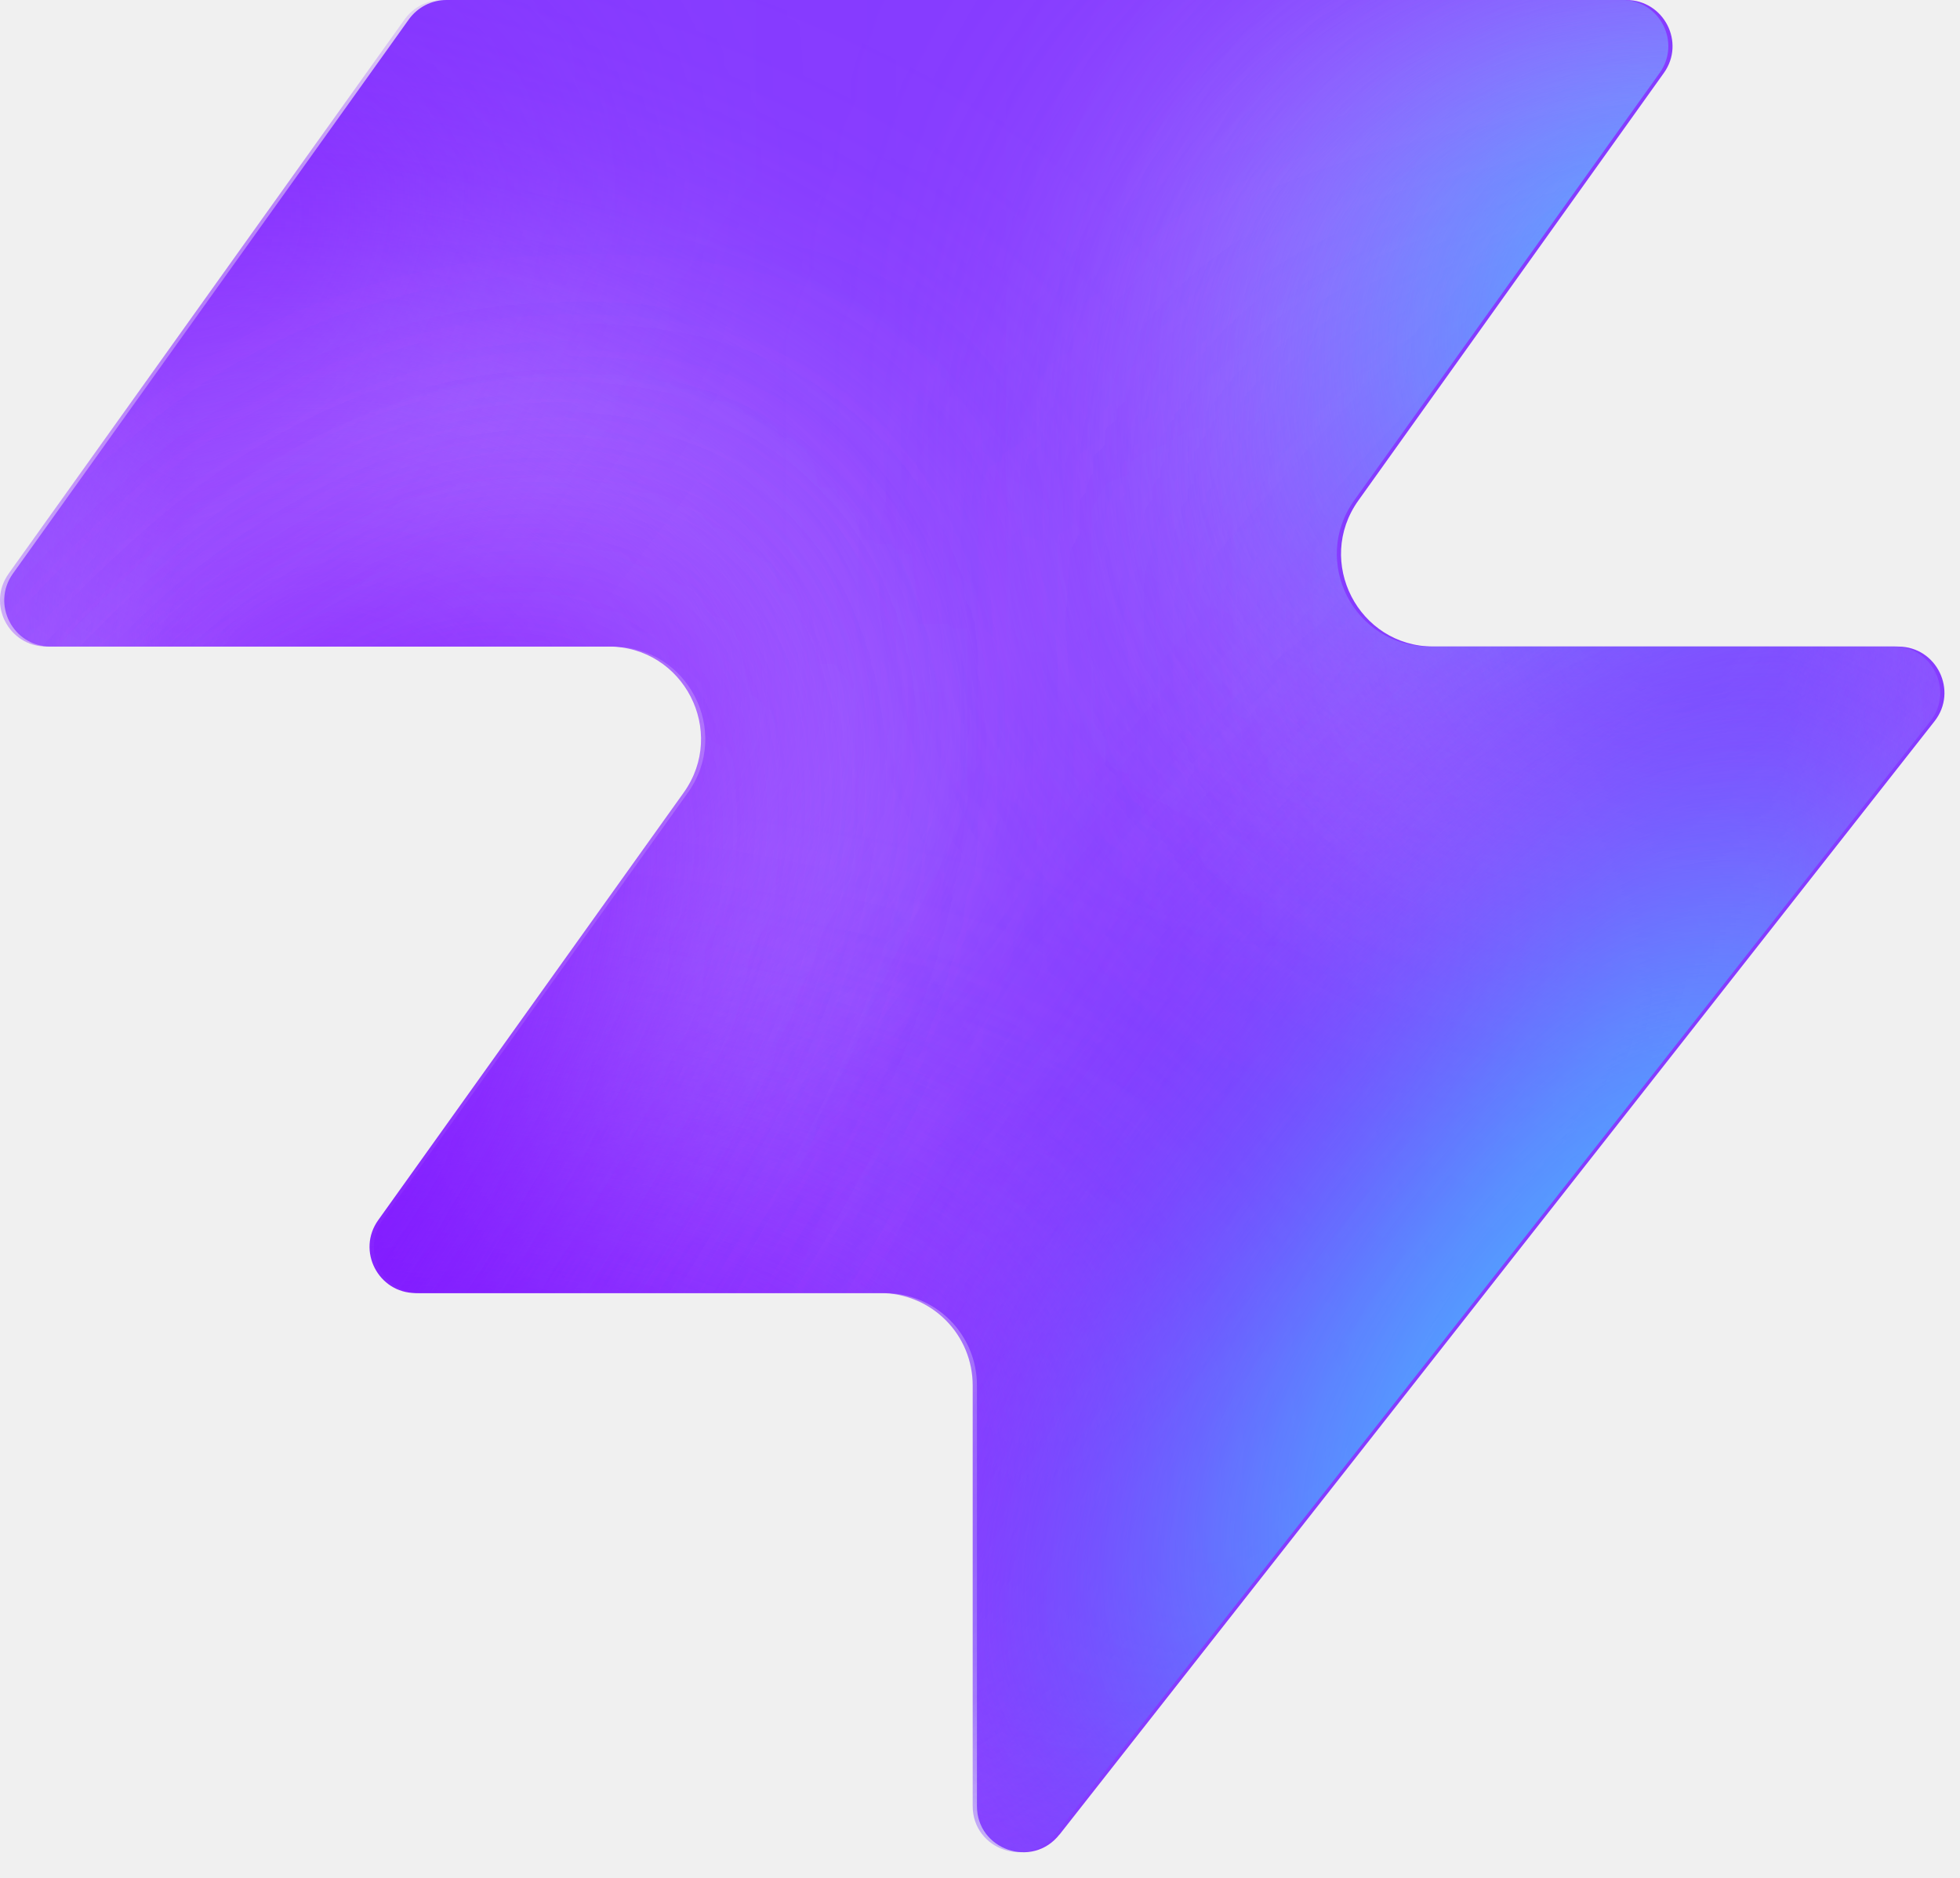
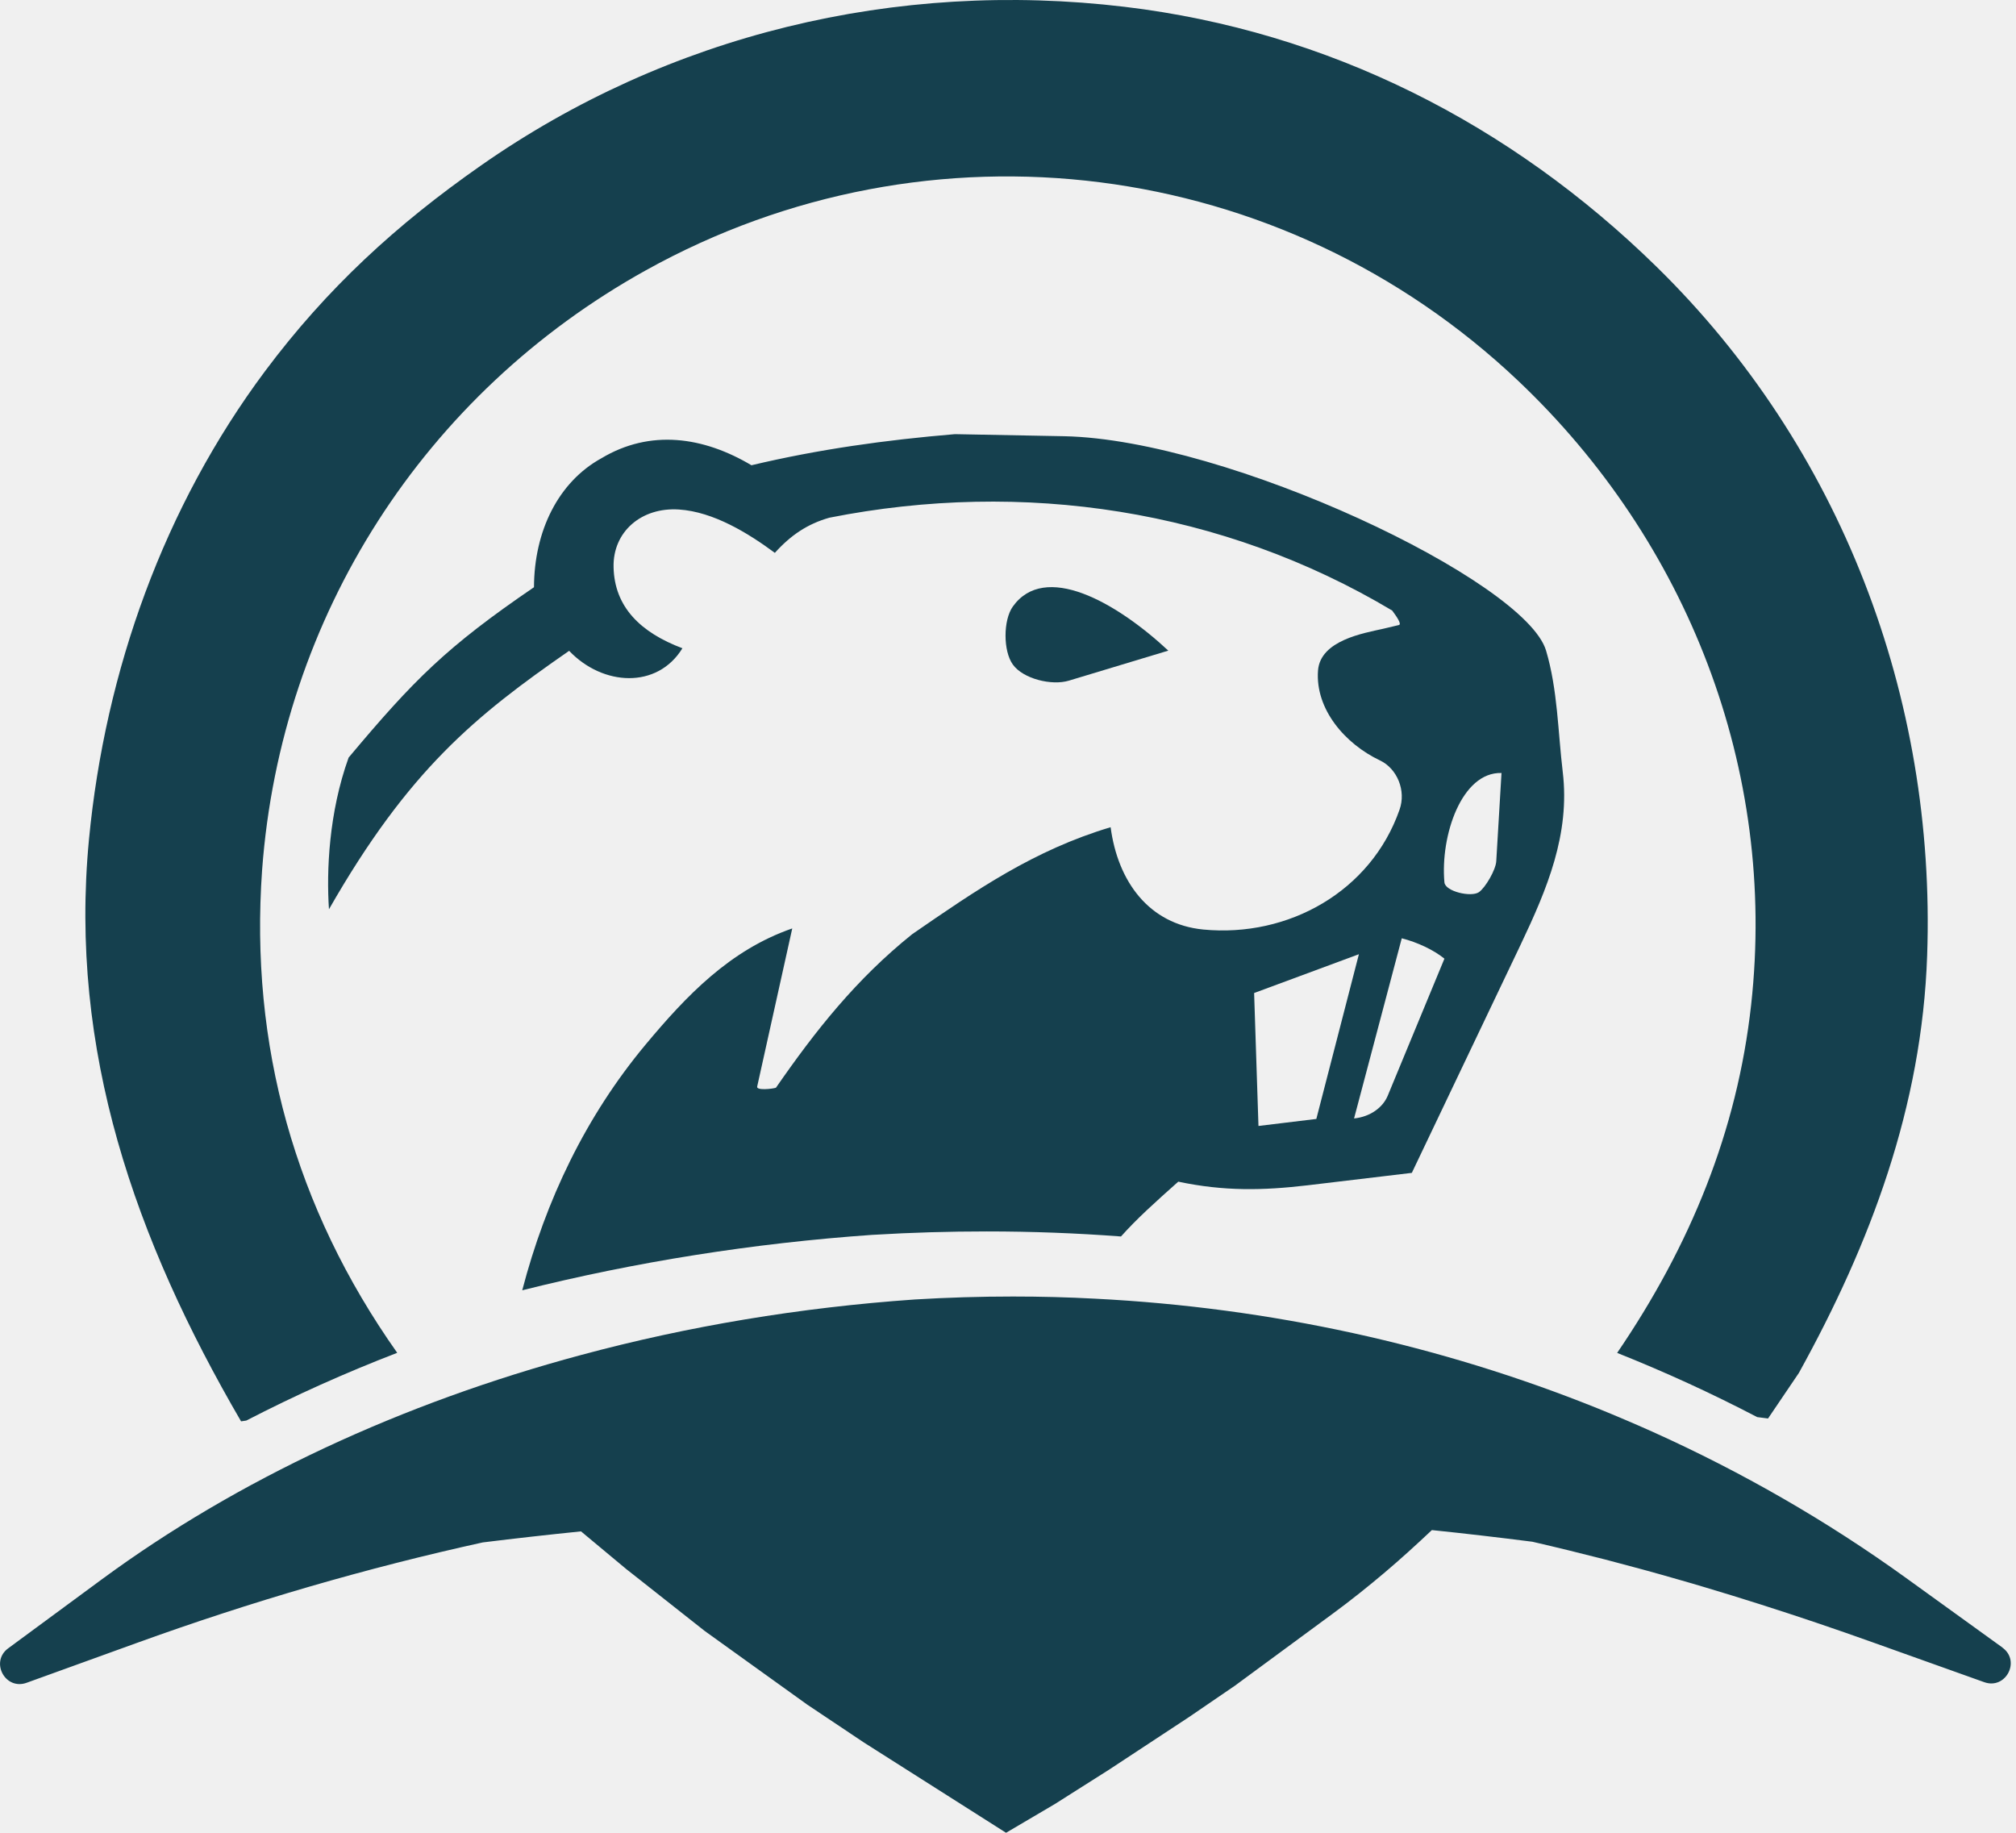
- <svg xmlns="http://www.w3.org/2000/svg" width="48" height="46" fill="none" viewBox="0 0 48 46">
-   <path fill="#863bff" d="M25.946 44.938c-.664.845-2.021.375-2.021-.698V33.937a2.26 2.26 0 0 0-2.262-2.262H10.287c-.92 0-1.456-1.04-.92-1.788l7.48-10.471c1.07-1.497 0-3.578-1.842-3.578H1.237c-.92 0-1.456-1.04-.92-1.788L10.013.474c.214-.297.556-.474.92-.474h28.894c.92 0 1.456 1.04.92 1.788l-7.48 10.471c-1.07 1.498 0 3.579 1.842 3.579h11.377c.943 0 1.473 1.088.89 1.83L25.947 44.94z" style="fill:#863bff;fill:color(display-p3 .525 .23 1);fill-opacity:1" />
-   <mask id="a" width="48" height="46" x="0" y="0" maskUnits="userSpaceOnUse" style="mask-type:alpha">
-     <path fill="#000" d="M25.842 44.938c-.664.844-2.021.375-2.021-.698V33.937a2.26 2.26 0 0 0-2.262-2.262H10.183c-.92 0-1.456-1.04-.92-1.788l7.48-10.471c1.07-1.498 0-3.579-1.842-3.579H1.133c-.92 0-1.456-1.04-.92-1.787L9.91.473c.214-.297.556-.474.92-.474h28.894c.92 0 1.456 1.04.92 1.788l-7.48 10.471c-1.07 1.498 0 3.578 1.842 3.578h11.377c.943 0 1.473 1.088.89 1.832L25.843 44.94z" style="fill:#000;fill-opacity:1" />
-   </mask>
-   <g mask="url(#a)">
-     <g filter="url(#b)">
-       <ellipse cx="5.508" cy="14.704" fill="#ede6ff" rx="5.508" ry="14.704" style="fill:#ede6ff;fill:color(display-p3 .927 .903 1);fill-opacity:1" transform="matrix(.00324 1 1 -.00324 -4.47 31.516)" />
-     </g>
-     <g filter="url(#c)">
-       <ellipse cx="10.399" cy="29.851" fill="#ede6ff" rx="10.399" ry="29.851" style="fill:#ede6ff;fill:color(display-p3 .927 .903 1);fill-opacity:1" transform="matrix(.00324 1 1 -.00324 -39.328 7.883)" />
-     </g>
-     <g filter="url(#d)">
-       <ellipse cx="5.508" cy="30.487" fill="#7e14ff" rx="5.508" ry="30.487" style="fill:#7e14ff;fill:color(display-p3 .492 .077 1);fill-opacity:1" transform="rotate(89.814 -25.913 -14.639)scale(1 -1)" />
-     </g>
-     <g filter="url(#e)">
-       <ellipse cx="5.508" cy="30.599" fill="#7e14ff" rx="5.508" ry="30.599" style="fill:#7e14ff;fill:color(display-p3 .492 .077 1);fill-opacity:1" transform="rotate(89.814 -32.644 -3.334)scale(1 -1)" />
-     </g>
-     <g filter="url(#f)">
-       <ellipse cx="5.508" cy="30.599" fill="#7e14ff" rx="5.508" ry="30.599" style="fill:#7e14ff;fill:color(display-p3 .492 .077 1);fill-opacity:1" transform="matrix(.00324 1 1 -.00324 -34.34 30.47)" />
-     </g>
-     <g filter="url(#g)">
-       <ellipse cx="14.072" cy="22.078" fill="#ede6ff" rx="14.072" ry="22.078" style="fill:#ede6ff;fill:color(display-p3 .927 .903 1);fill-opacity:1" transform="rotate(93.35 24.506 48.493)scale(-1 1)" />
-     </g>
-     <g filter="url(#h)">
-       <ellipse cx="3.47" cy="21.501" fill="#7e14ff" rx="3.47" ry="21.501" style="fill:#7e14ff;fill:color(display-p3 .492 .077 1);fill-opacity:1" transform="rotate(89.009 28.708 47.59)scale(-1 1)" />
-     </g>
-     <g filter="url(#i)">
-       <ellipse cx="3.47" cy="21.501" fill="#7e14ff" rx="3.47" ry="21.501" style="fill:#7e14ff;fill:color(display-p3 .492 .077 1);fill-opacity:1" transform="rotate(89.009 28.708 47.59)scale(-1 1)" />
-     </g>
-     <g filter="url(#j)">
-       <ellipse cx=".387" cy="8.972" fill="#7e14ff" rx="4.407" ry="29.108" style="fill:#7e14ff;fill:color(display-p3 .492 .077 1);fill-opacity:1" transform="rotate(39.51 .387 8.972)" />
-     </g>
-     <g filter="url(#k)">
-       <ellipse cx="47.523" cy="-6.092" fill="#7e14ff" rx="4.407" ry="29.108" style="fill:#7e14ff;fill:color(display-p3 .492 .077 1);fill-opacity:1" transform="rotate(37.892 47.523 -6.092)" />
-     </g>
-     <g filter="url(#l)">
-       <ellipse cx="41.412" cy="6.333" fill="#47bfff" rx="5.971" ry="9.665" style="fill:#47bfff;fill:color(display-p3 .28 .748 1);fill-opacity:1" transform="rotate(37.892 41.412 6.333)" />
-     </g>
-     <g filter="url(#m)">
-       <ellipse cx="-1.879" cy="38.332" fill="#7e14ff" rx="4.407" ry="29.108" style="fill:#7e14ff;fill:color(display-p3 .492 .077 1);fill-opacity:1" transform="rotate(37.892 -1.88 38.332)" />
-     </g>
-     <g filter="url(#n)">
-       <ellipse cx="-1.879" cy="38.332" fill="#7e14ff" rx="4.407" ry="29.108" style="fill:#7e14ff;fill:color(display-p3 .492 .077 1);fill-opacity:1" transform="rotate(37.892 -1.88 38.332)" />
-     </g>
-     <g filter="url(#o)">
-       <ellipse cx="35.651" cy="29.907" fill="#7e14ff" rx="4.407" ry="29.108" style="fill:#7e14ff;fill:color(display-p3 .492 .077 1);fill-opacity:1" transform="rotate(37.892 35.651 29.907)" />
-     </g>
-     <g filter="url(#p)">
-       <ellipse cx="38.418" cy="32.4" fill="#47bfff" rx="5.971" ry="15.297" style="fill:#47bfff;fill:color(display-p3 .28 .748 1);fill-opacity:1" transform="rotate(37.892 38.418 32.4)" />
-     </g>
+ <svg xmlns="http://www.w3.org/2000/svg" viewBox="0 0 352 320" fill="none">
+   <style>
+   .mark { fill: #15404E; }
+   @media (prefers-color-scheme: dark) { .mark { fill: #ffffff; } }
+ </style>
+   <g class="mark">
+     <path d="M43.006 248.027C51.438 243.665 60.232 239.716 69.354 236.198C51.455 210.868 43.593 182.399 45.765 151.896C49.041 107.529 74.147 68.663 112.738 47.212C162.398 19.589 223.819 27.383 265.099 66.507C294.602 94.476 310.294 134.342 305.759 175.399C303.327 197.487 295.137 217.472 282.36 236.215C290.723 239.543 298.879 243.285 306.811 247.424L308.707 247.665L314.087 239.716C326.606 217.093 335.59 193.176 336.486 166.829C338.055 121.669 321.347 78.009 289.222 46.557C263.72 21.589 231.958 5.449 196.368 1.19C156.415 -3.586 116.652 6.053 83.993 28.883C69.251 39.177 57.059 50.368 46.282 64.8C28.66 88.424 18.366 117.065 15.538 146.533C12.003 183.434 23.59 216.386 42.092 248.165L43.006 248.027Z" />
+     <path d="M138.274 162.121C127.428 165.898 119.876 173.812 112.737 182.365C102.271 194.918 95.304 209.523 91.183 225.283C110.909 220.335 131.463 217.058 152.448 215.593H152.552C159.104 215.196 165.743 215.006 172.295 215.006C180.124 215.006 187.952 215.3 195.729 215.886C198.488 212.782 201.781 209.833 205.73 206.316C213.714 208.006 220.507 207.868 228.284 206.954L246.51 204.781L265.512 164.932C270.116 155.241 274.168 145.654 272.858 134.756C272.013 127.721 271.979 120.427 269.944 113.582C266.288 101.373 214.403 76.767 185.849 76.164L166.726 75.802C154.621 76.819 142.965 78.44 131.205 81.233C122.807 76.233 113.53 74.905 105.012 80.009C97.46 84.165 93.27 92.735 93.235 102.529C77.992 112.926 72.285 118.651 60.87 132.273C57.404 141.895 56.99 152.12 57.438 158.759C71.353 134.412 83.044 124.945 99.374 113.633C105.254 119.807 114.772 120.324 119.152 113.185C111.858 110.443 107.288 105.995 107.133 99.046C106.978 92.873 111.961 88.527 118.548 88.958C124.583 89.355 130.653 93.097 135.291 96.528C138.05 93.459 140.982 91.476 144.81 90.389C178.693 83.682 213.49 88.941 243.079 106.598C243.751 107.512 244.838 109.012 244.234 109.133L241.475 109.788C238.13 110.547 230.526 111.788 230.129 117.082C229.629 123.859 234.888 129.894 240.923 132.756C243.941 134.17 245.562 138.05 244.355 141.395C239.372 155.621 224.991 163.725 210.093 162.294C200.609 161.363 195.177 153.914 193.918 144.43C180.538 148.43 170.45 155.397 159.277 163.104C149.5 170.95 142.396 179.934 135.481 189.918C134.86 190.124 132.032 190.435 132.205 189.711L132.757 187.228L138.326 162.121H138.274ZM262.167 134.963L261.253 150.344C261.184 151.844 259.374 154.965 258.218 155.776C256.856 156.69 252.356 155.655 252.201 154.069C251.459 145.896 255.218 134.756 262.167 134.963ZM244.769 163.828C247.459 164.518 250.287 165.829 252.201 167.381L242.286 191.349C241.424 193.383 239.251 194.987 236.423 195.28L244.751 163.828H244.769ZM237.268 166.605L229.836 195.366L219.732 196.591L218.973 173.381L237.268 166.605Z" />
+     <path d="M186.626 118.841L203.99 113.599C194.73 104.978 182.384 98.15 176.849 105.892C175.142 108.271 175.142 113.686 176.849 116.031C178.625 118.514 183.608 119.755 186.626 118.841Z" />
+     <path d="M349.626 287.652L332.831 275.53C319.002 265.546 304.121 256.994 288.481 249.958C285.36 248.562 282.204 247.217 279.014 245.923C251.46 234.819 221.75 228.301 191.229 226.749C186.453 226.49 181.659 226.37 176.848 226.37C171.158 226.37 165.433 226.542 159.709 226.887C139.655 228.284 120.084 231.56 101.461 236.578C70.13 244.992 41.472 258.321 17.797 275.737L1.433 287.79C-1.774 290.152 0.916 295.17 4.657 293.808L23.78 286.893C43.868 279.617 64.06 273.754 84.287 269.305C89.994 268.598 95.702 267.96 101.444 267.374L109.393 273.995L110.427 274.806L123.032 284.755L140.965 297.636L150.845 304.24L175.659 320L184.177 314.983L193.591 309.016L207.559 299.826L215.611 294.325L232.665 281.772C235.906 279.393 238.889 276.996 241.769 274.564C244.597 272.168 247.304 269.702 250.011 267.15C255.874 267.753 261.72 268.443 267.565 269.185C267.599 269.185 267.617 269.185 267.634 269.202C271.824 270.167 276.031 271.202 280.273 272.288C284.515 273.392 288.774 274.547 293.068 275.789C294.654 276.237 296.24 276.703 297.844 277.185C304.207 279.082 310.639 281.134 317.139 283.324C320.398 284.428 323.674 285.566 326.951 286.738L346.453 293.704C350.212 295.049 352.867 289.997 349.626 287.669V287.652Z" />
  </g>
-   <defs>
-     <filter id="b" width="60.045" height="41.654" x="-19.77" y="16.149" color-interpolation-filters="sRGB" filterUnits="userSpaceOnUse">
-       <feFlood flood-opacity="0" result="BackgroundImageFix" />
-       <feBlend in="SourceGraphic" in2="BackgroundImageFix" result="shape" />
-       <feGaussianBlur result="effect1_foregroundBlur_2002_17158" stdDeviation="7.659" />
-     </filter>
-     <filter id="c" width="90.34" height="51.437" x="-54.613" y="-7.533" color-interpolation-filters="sRGB" filterUnits="userSpaceOnUse">
-       <feFlood flood-opacity="0" result="BackgroundImageFix" />
-       <feBlend in="SourceGraphic" in2="BackgroundImageFix" result="shape" />
-       <feGaussianBlur result="effect1_foregroundBlur_2002_17158" stdDeviation="7.659" />
-     </filter>
-     <filter id="d" width="79.355" height="29.4" x="-49.64" y="2.03" color-interpolation-filters="sRGB" filterUnits="userSpaceOnUse">
-       <feFlood flood-opacity="0" result="BackgroundImageFix" />
-       <feBlend in="SourceGraphic" in2="BackgroundImageFix" result="shape" />
-       <feGaussianBlur result="effect1_foregroundBlur_2002_17158" stdDeviation="4.596" />
-     </filter>
-     <filter id="e" width="79.579" height="29.4" x="-45.045" y="20.029" color-interpolation-filters="sRGB" filterUnits="userSpaceOnUse">
-       <feFlood flood-opacity="0" result="BackgroundImageFix" />
-       <feBlend in="SourceGraphic" in2="BackgroundImageFix" result="shape" />
-       <feGaussianBlur result="effect1_foregroundBlur_2002_17158" stdDeviation="4.596" />
-     </filter>
-     <filter id="f" width="79.579" height="29.4" x="-43.513" y="21.178" color-interpolation-filters="sRGB" filterUnits="userSpaceOnUse">
-       <feFlood flood-opacity="0" result="BackgroundImageFix" />
-       <feBlend in="SourceGraphic" in2="BackgroundImageFix" result="shape" />
-       <feGaussianBlur result="effect1_foregroundBlur_2002_17158" stdDeviation="4.596" />
-     </filter>
-     <filter id="g" width="74.749" height="58.852" x="15.756" y="-17.901" color-interpolation-filters="sRGB" filterUnits="userSpaceOnUse">
-       <feFlood flood-opacity="0" result="BackgroundImageFix" />
-       <feBlend in="SourceGraphic" in2="BackgroundImageFix" result="shape" />
-       <feGaussianBlur result="effect1_foregroundBlur_2002_17158" stdDeviation="7.659" />
-     </filter>
-     <filter id="h" width="61.377" height="25.362" x="23.548" y="2.284" color-interpolation-filters="sRGB" filterUnits="userSpaceOnUse">
-       <feFlood flood-opacity="0" result="BackgroundImageFix" />
-       <feBlend in="SourceGraphic" in2="BackgroundImageFix" result="shape" />
-       <feGaussianBlur result="effect1_foregroundBlur_2002_17158" stdDeviation="4.596" />
-     </filter>
-     <filter id="i" width="61.377" height="25.362" x="23.548" y="2.284" color-interpolation-filters="sRGB" filterUnits="userSpaceOnUse">
-       <feFlood flood-opacity="0" result="BackgroundImageFix" />
-       <feBlend in="SourceGraphic" in2="BackgroundImageFix" result="shape" />
-       <feGaussianBlur result="effect1_foregroundBlur_2002_17158" stdDeviation="4.596" />
-     </filter>
-     <filter id="j" width="56.045" height="63.649" x="-27.636" y="-22.853" color-interpolation-filters="sRGB" filterUnits="userSpaceOnUse">
-       <feFlood flood-opacity="0" result="BackgroundImageFix" />
-       <feBlend in="SourceGraphic" in2="BackgroundImageFix" result="shape" />
-       <feGaussianBlur result="effect1_foregroundBlur_2002_17158" stdDeviation="4.596" />
-     </filter>
-     <filter id="k" width="54.814" height="64.646" x="20.116" y="-38.415" color-interpolation-filters="sRGB" filterUnits="userSpaceOnUse">
-       <feFlood flood-opacity="0" result="BackgroundImageFix" />
-       <feBlend in="SourceGraphic" in2="BackgroundImageFix" result="shape" />
-       <feGaussianBlur result="effect1_foregroundBlur_2002_17158" stdDeviation="4.596" />
-     </filter>
-     <filter id="l" width="33.541" height="35.313" x="24.641" y="-11.323" color-interpolation-filters="sRGB" filterUnits="userSpaceOnUse">
-       <feFlood flood-opacity="0" result="BackgroundImageFix" />
-       <feBlend in="SourceGraphic" in2="BackgroundImageFix" result="shape" />
-       <feGaussianBlur result="effect1_foregroundBlur_2002_17158" stdDeviation="4.596" />
-     </filter>
-     <filter id="m" width="54.814" height="64.646" x="-29.286" y="6.009" color-interpolation-filters="sRGB" filterUnits="userSpaceOnUse">
-       <feFlood flood-opacity="0" result="BackgroundImageFix" />
-       <feBlend in="SourceGraphic" in2="BackgroundImageFix" result="shape" />
-       <feGaussianBlur result="effect1_foregroundBlur_2002_17158" stdDeviation="4.596" />
-     </filter>
-     <filter id="n" width="54.814" height="64.646" x="-29.286" y="6.009" color-interpolation-filters="sRGB" filterUnits="userSpaceOnUse">
-       <feFlood flood-opacity="0" result="BackgroundImageFix" />
-       <feBlend in="SourceGraphic" in2="BackgroundImageFix" result="shape" />
-       <feGaussianBlur result="effect1_foregroundBlur_2002_17158" stdDeviation="4.596" />
-     </filter>
-     <filter id="o" width="54.814" height="64.646" x="8.244" y="-2.416" color-interpolation-filters="sRGB" filterUnits="userSpaceOnUse">
-       <feFlood flood-opacity="0" result="BackgroundImageFix" />
-       <feBlend in="SourceGraphic" in2="BackgroundImageFix" result="shape" />
-       <feGaussianBlur result="effect1_foregroundBlur_2002_17158" stdDeviation="4.596" />
-     </filter>
-     <filter id="p" width="39.409" height="43.623" x="18.713" y="10.588" color-interpolation-filters="sRGB" filterUnits="userSpaceOnUse">
-       <feFlood flood-opacity="0" result="BackgroundImageFix" />
-       <feBlend in="SourceGraphic" in2="BackgroundImageFix" result="shape" />
-       <feGaussianBlur result="effect1_foregroundBlur_2002_17158" stdDeviation="4.596" />
-     </filter>
-   </defs>
</svg>
